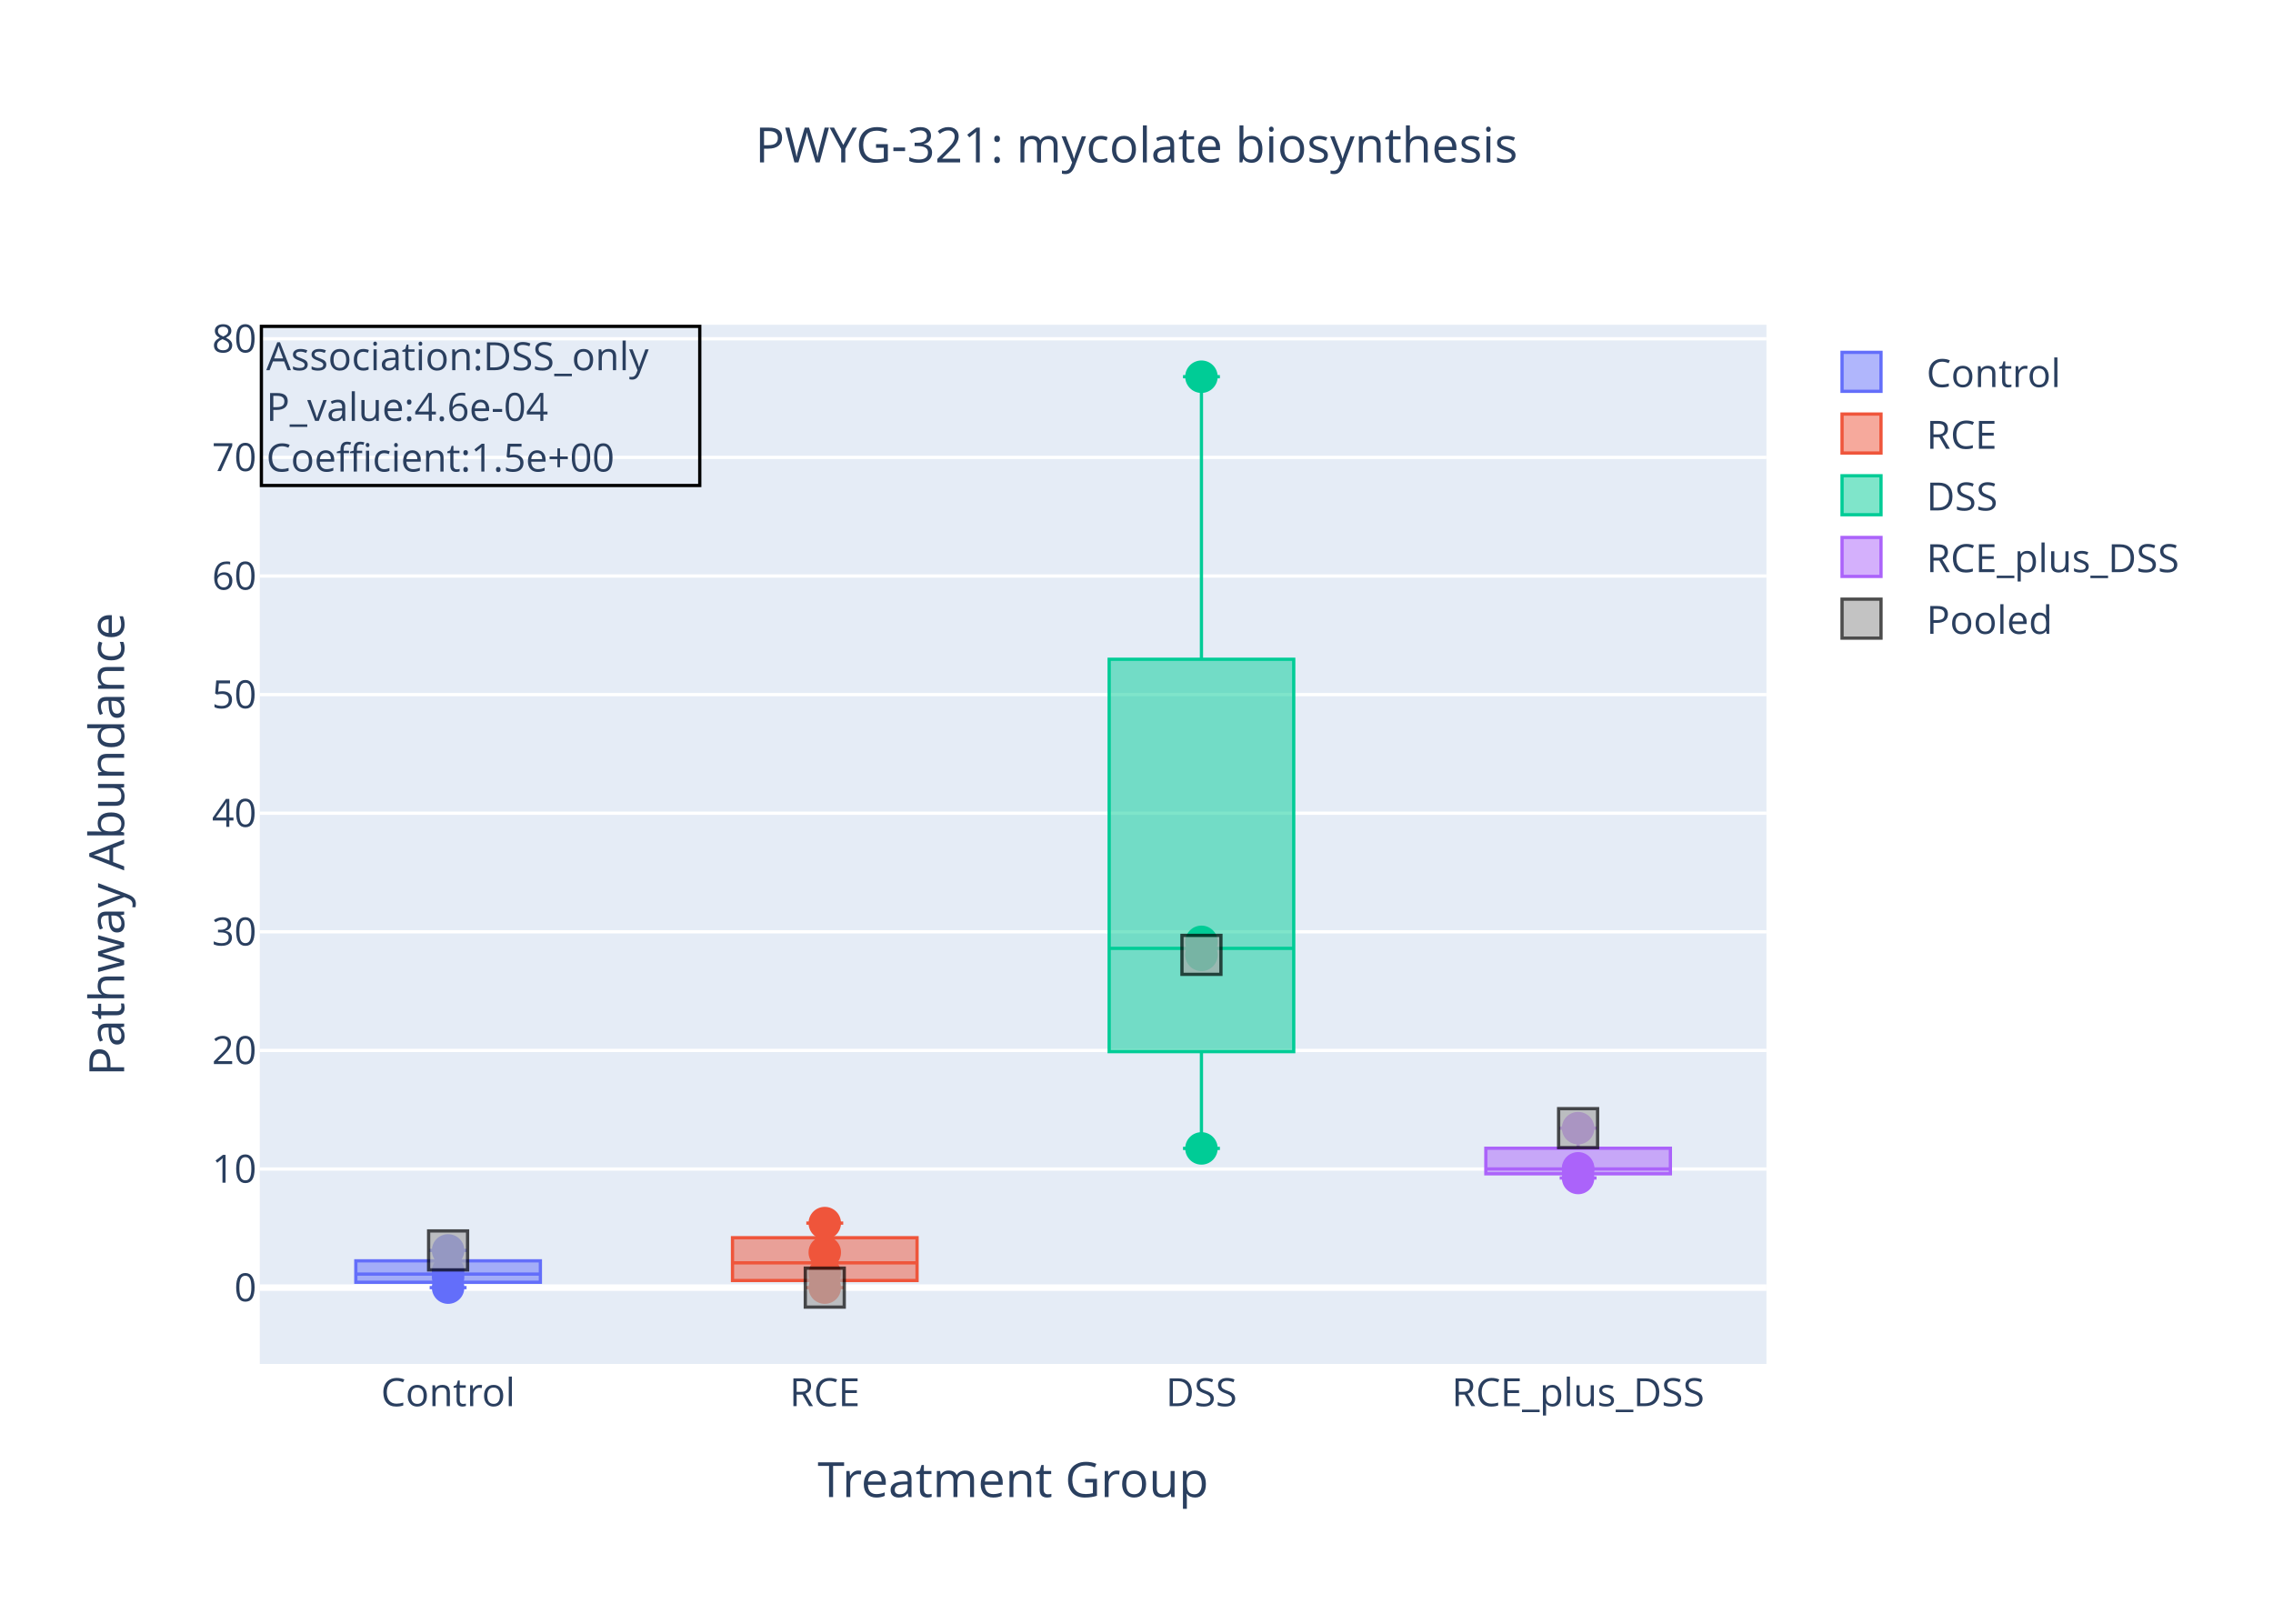
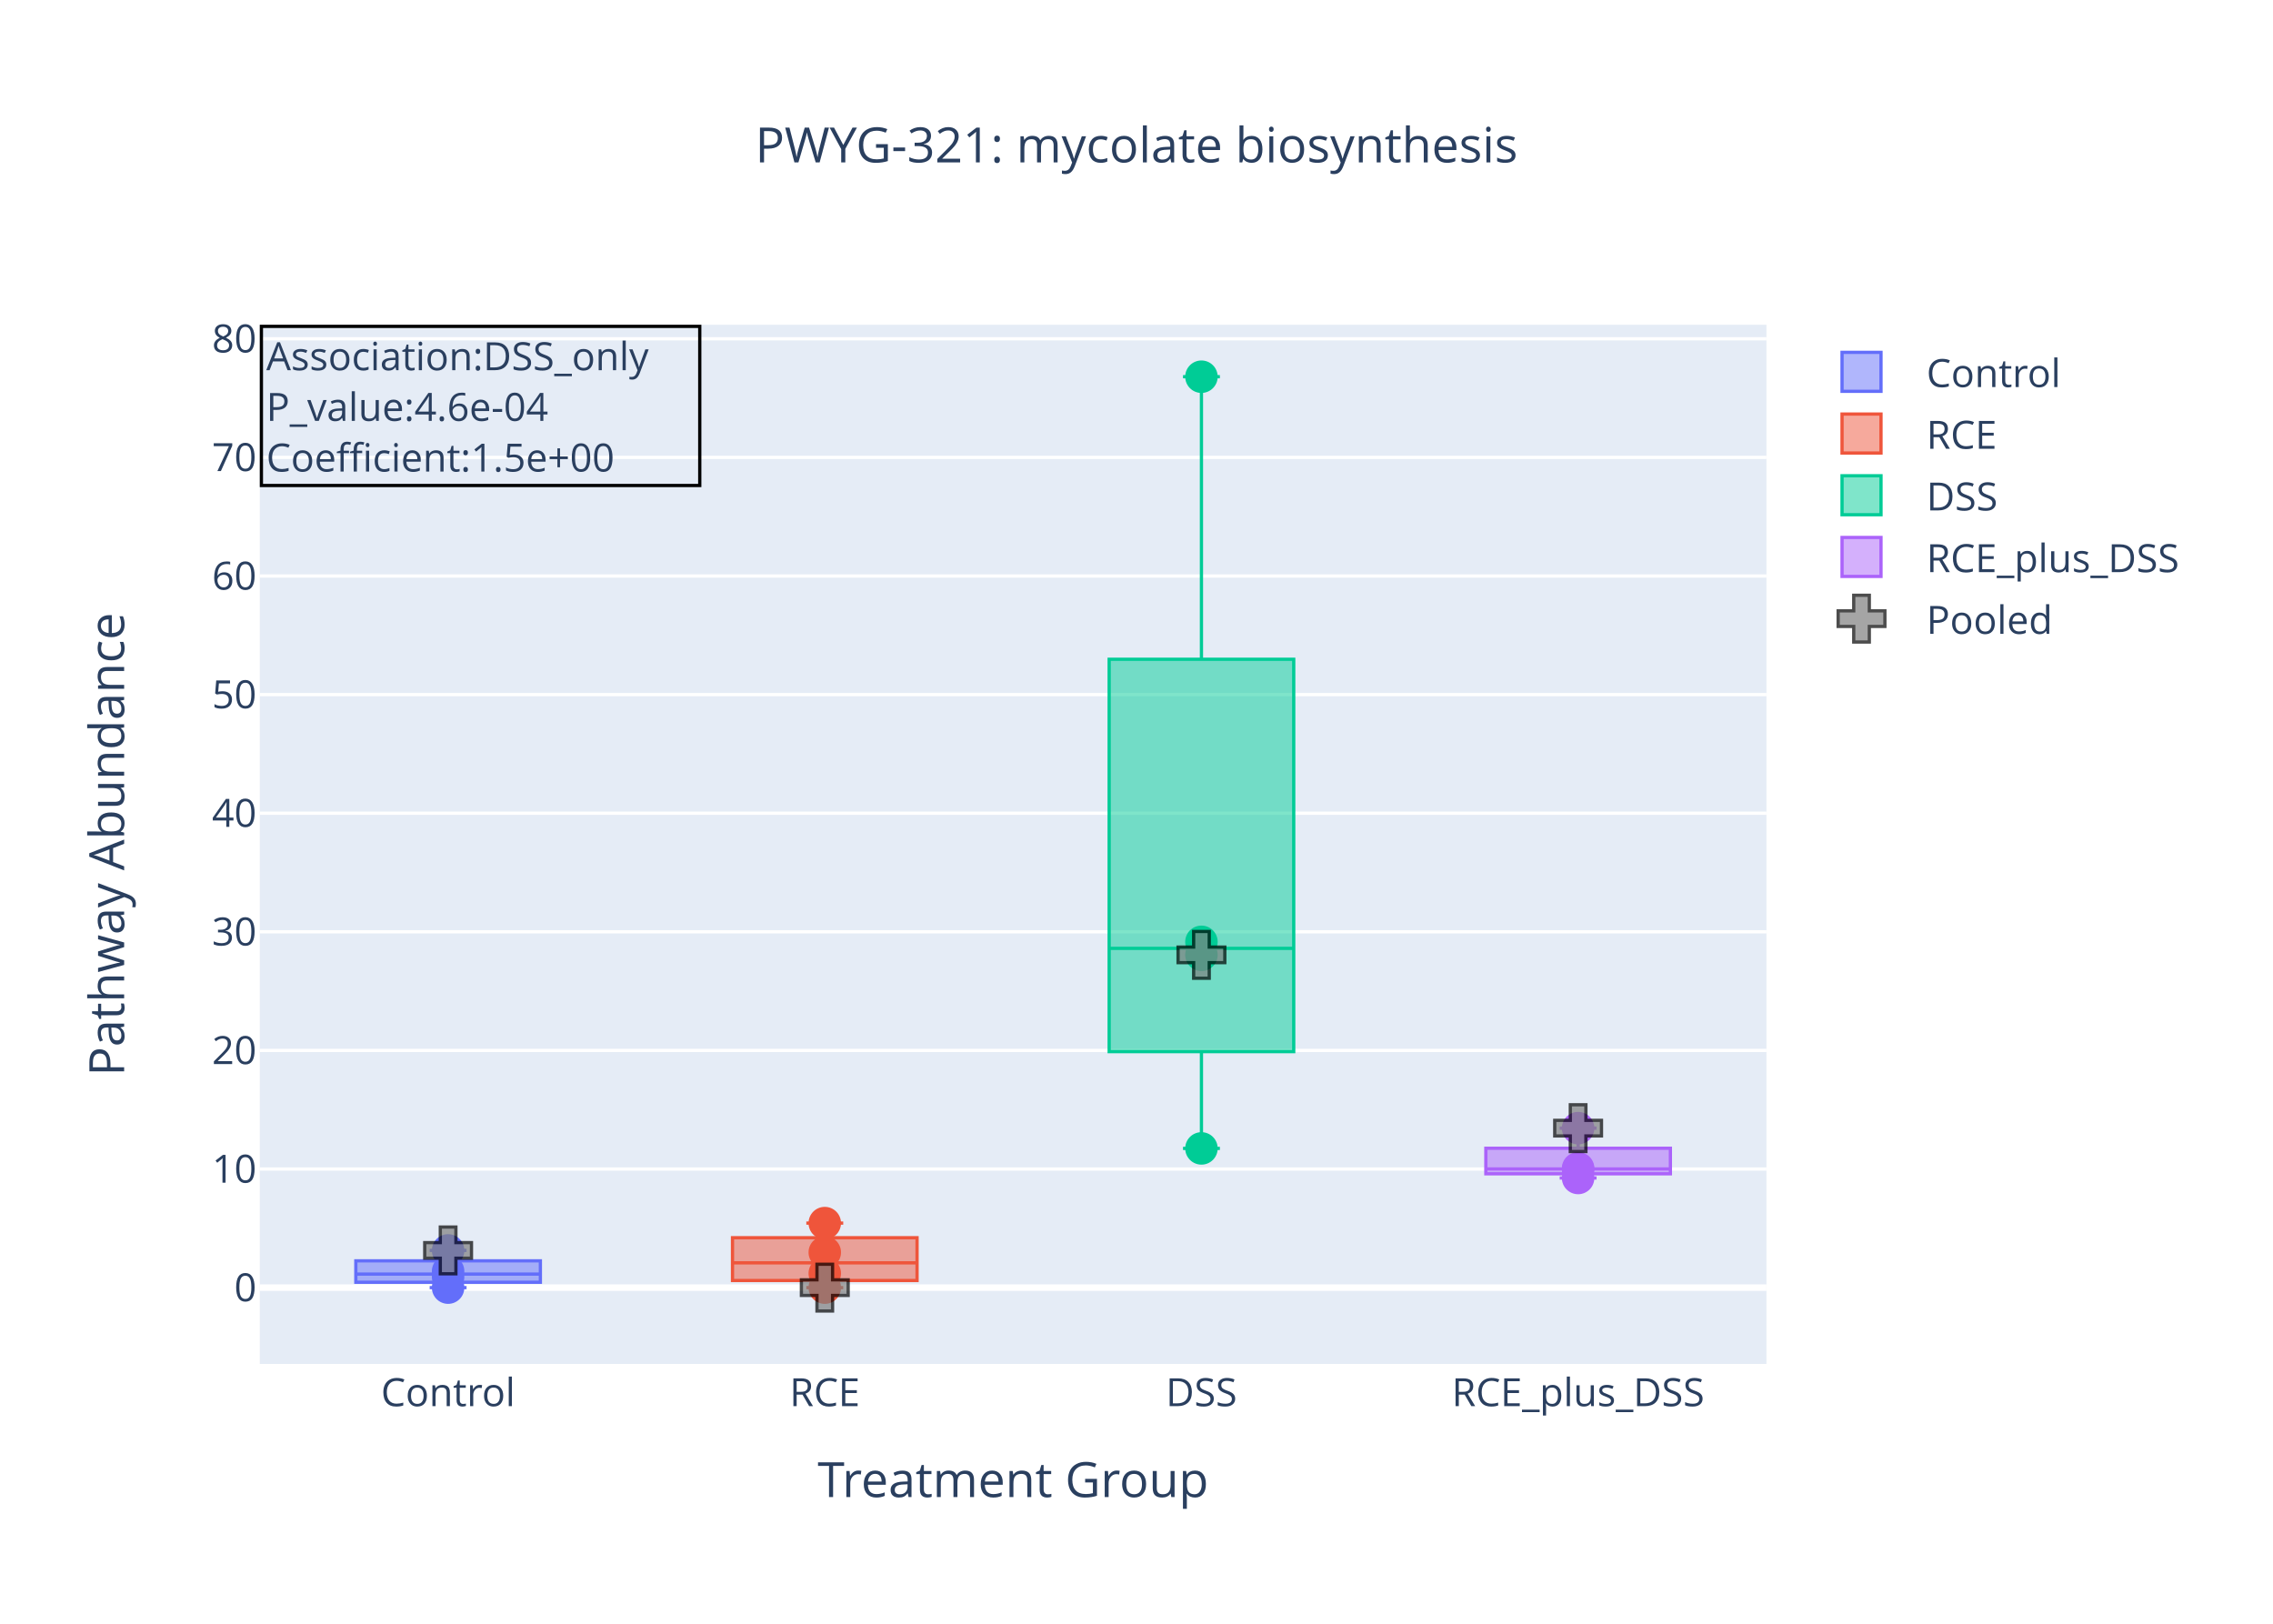
<svg xmlns="http://www.w3.org/2000/svg" class="main-svg" width="700" height="500" style="" viewBox="0 0 700 500">
  <rect x="0" y="0" width="700" height="500" style="fill: rgb(255, 255, 255); fill-opacity: 1;" />
-   <defs id="defs-f70a24">
+   <defs id="defs-5bcd7e">
    <g class="clips">
-       <clipPath id="clipf70a24xyplot" class="plotclip">
+       <clipPath id="clip5bcd7exyplot" class="plotclip">
        <rect width="464" height="320" />
      </clipPath>
-       <clipPath class="axesclip" id="clipf70a24x">
+       <clipPath class="axesclip" id="clip5bcd7ex">
        <rect x="80" y="0" width="464" height="500" />
      </clipPath>
-       <clipPath class="axesclip" id="clipf70a24y">
+       <clipPath class="axesclip" id="clip5bcd7ey">
        <rect x="0" y="100" width="700" height="320" />
      </clipPath>
-       <clipPath class="axesclip" id="clipf70a24xy">
+       <clipPath class="axesclip" id="clip5bcd7exy">
        <rect x="80" y="100" width="464" height="320" />
      </clipPath>
    </g>
    <g class="gradients" />
    <g class="patterns" />
  </defs>
  <g class="bglayer">
    <rect class="bg" x="80" y="100" width="464" height="320" style="fill: rgb(229, 236, 246); fill-opacity: 1; stroke-width: 0;" />
  </g>
  <g class="layer-below">
    <g class="imagelayer" />
    <g class="shapelayer" />
  </g>
  <g class="cartesianlayer">
    <g class="subplot xy">
      <g class="layer-subplot">
        <g class="shapelayer" />
        <g class="imagelayer" />
      </g>
      <g class="minor-gridlayer">
        <g class="x" />
        <g class="y" />
      </g>
      <g class="gridlayer">
        <g class="x" />
        <g class="y">
          <path class="ygrid crisp" transform="translate(0,359.98)" d="M80,0h464" style="stroke: rgb(255, 255, 255); stroke-opacity: 1; stroke-width: 1px;" />
          <path class="ygrid crisp" transform="translate(0,323.46)" d="M80,0h464" style="stroke: rgb(255, 255, 255); stroke-opacity: 1; stroke-width: 1px;" />
          <path class="ygrid crisp" transform="translate(0,286.93)" d="M80,0h464" style="stroke: rgb(255, 255, 255); stroke-opacity: 1; stroke-width: 1px;" />
          <path class="ygrid crisp" transform="translate(0,250.41)" d="M80,0h464" style="stroke: rgb(255, 255, 255); stroke-opacity: 1; stroke-width: 1px;" />
          <path class="ygrid crisp" transform="translate(0,213.89)" d="M80,0h464" style="stroke: rgb(255, 255, 255); stroke-opacity: 1; stroke-width: 1px;" />
          <path class="ygrid crisp" transform="translate(0,177.37)" d="M80,0h464" style="stroke: rgb(255, 255, 255); stroke-opacity: 1; stroke-width: 1px;" />
          <path class="ygrid crisp" transform="translate(0,140.85)" d="M80,0h464" style="stroke: rgb(255, 255, 255); stroke-opacity: 1; stroke-width: 1px;" />
          <path class="ygrid crisp" transform="translate(0,104.32)" d="M80,0h464" style="stroke: rgb(255, 255, 255); stroke-opacity: 1; stroke-width: 1px;" />
        </g>
      </g>
      <g class="zerolinelayer">
        <path class="yzl zl crisp" transform="translate(0,396.5)" d="M80,0h464" style="stroke: rgb(255, 255, 255); stroke-opacity: 1; stroke-width: 2px;" />
      </g>
      <path class="xlines-below" />
      <path class="ylines-below" />
      <g class="overlines-below" />
      <g class="xaxislayer-below" />
      <g class="yaxislayer-below" />
      <g class="overaxes-below" />
-       <g class="plot" transform="translate(80,100)" clip-path="url(#clipf70a24xyplot)">
+       <g class="plot" transform="translate(80,100)" clip-path="url(#clip5bcd7exyplot)">
        <g class="boxlayer mlayer">
          <g class="trace boxes" style="opacity: 1;">
            <path class="box" d="M29.58,292.33H86.42M29.58,294.85H86.42V288.25H29.58ZM58,294.85V296.5M58,288.25V285.04M52.32,296.5H63.68M52.32,285.04H63.68" style="vector-effect: non-scaling-stroke; stroke-width: 1px; stroke: rgb(99, 110, 250); stroke-opacity: 1; fill: rgb(99, 110, 250); fill-opacity: 0.5;" />
            <g class="points">
              <path class="point" transform="translate(58,296.5)" d="M5,0A5,5 0 1,1 0,-5A5,5 0 0,1 5,0Z" style="opacity: 1; stroke-width: 0px; fill: rgb(99, 110, 250); fill-opacity: 1;" />
              <path class="point" transform="translate(58,293.2)" d="M5,0A5,5 0 1,1 0,-5A5,5 0 0,1 5,0Z" style="opacity: 1; stroke-width: 0px; fill: rgb(99, 110, 250); fill-opacity: 1;" />
              <path class="point" transform="translate(58,291.46)" d="M5,0A5,5 0 1,1 0,-5A5,5 0 0,1 5,0Z" style="opacity: 1; stroke-width: 0px; fill: rgb(99, 110, 250); fill-opacity: 1;" />
              <path class="point" transform="translate(58,285.04)" d="M5,0A5,5 0 1,1 0,-5A5,5 0 0,1 5,0Z" style="opacity: 1; stroke-width: 0px; fill: rgb(99, 110, 250); fill-opacity: 1;" />
            </g>
          </g>
          <g class="trace boxes" style="opacity: 1;">
            <path class="box" d="M145.58,288.87H202.42M145.58,294.31H202.42V281.13H145.58ZM174,294.31V296.5M174,281.13V276.63M168.32,296.5H179.68M168.32,276.63H179.68" style="vector-effect: non-scaling-stroke; stroke-width: 1px; stroke: rgb(239, 85, 59); stroke-opacity: 1; fill: rgb(239, 85, 59); fill-opacity: 0.5;" />
            <g class="points">
              <path class="point" transform="translate(174,296.5)" d="M5,0A5,5 0 1,1 0,-5A5,5 0 0,1 5,0Z" style="opacity: 1; stroke-width: 0px; fill: rgb(239, 85, 59); fill-opacity: 1;" />
              <path class="point" transform="translate(174,292.11)" d="M5,0A5,5 0 1,1 0,-5A5,5 0 0,1 5,0Z" style="opacity: 1; stroke-width: 0px; fill: rgb(239, 85, 59); fill-opacity: 1;" />
              <path class="point" transform="translate(174,285.64)" d="M5,0A5,5 0 1,1 0,-5A5,5 0 0,1 5,0Z" style="opacity: 1; stroke-width: 0px; fill: rgb(239, 85, 59); fill-opacity: 1;" />
              <path class="point" transform="translate(174,276.63)" d="M5,0A5,5 0 1,1 0,-5A5,5 0 0,1 5,0Z" style="opacity: 1; stroke-width: 0px; fill: rgb(239, 85, 59); fill-opacity: 1;" />
            </g>
          </g>
          <g class="trace boxes" style="opacity: 1;">
            <path class="box" d="M261.58,192.03H318.42M261.58,223.83H318.42V103.01H261.58ZM290,223.83V253.63M290,103.01V16M284.32,253.63H295.68M284.32,16H295.68" style="vector-effect: non-scaling-stroke; stroke-width: 1px; stroke: rgb(0, 204, 150); stroke-opacity: 1; fill: rgb(0, 204, 150); fill-opacity: 0.5;" />
            <g class="points">
              <path class="point" transform="translate(290,253.63)" d="M5,0A5,5 0 1,1 0,-5A5,5 0 0,1 5,0Z" style="opacity: 1; stroke-width: 0px; fill: rgb(0, 204, 150); fill-opacity: 1;" />
              <path class="point" transform="translate(290,194.03)" d="M5,0A5,5 0 1,1 0,-5A5,5 0 0,1 5,0Z" style="opacity: 1; stroke-width: 0px; fill: rgb(0, 204, 150); fill-opacity: 1;" />
              <path class="point" transform="translate(290,190.02)" d="M5,0A5,5 0 1,1 0,-5A5,5 0 0,1 5,0Z" style="opacity: 1; stroke-width: 0px; fill: rgb(0, 204, 150); fill-opacity: 1;" />
              <path class="point" transform="translate(290,16)" d="M5,0A5,5 0 1,1 0,-5A5,5 0 0,1 5,0Z" style="opacity: 1; stroke-width: 0px; fill: rgb(0, 204, 150); fill-opacity: 1;" />
            </g>
          </g>
          <g class="trace boxes" style="opacity: 1;">
            <path class="box" d="M377.58,259.95H434.42M377.58,261.45H434.42V253.58H377.58ZM406,261.45V262.74M406,253.58V247.39M400.32,262.74H411.68M400.32,247.39H411.68" style="vector-effect: non-scaling-stroke; stroke-width: 1px; stroke: rgb(171, 99, 250); stroke-opacity: 1; fill: rgb(171, 99, 250); fill-opacity: 0.5;" />
            <g class="points">
              <path class="point" transform="translate(406,262.74)" d="M5,0A5,5 0 1,1 0,-5A5,5 0 0,1 5,0Z" style="opacity: 1; stroke-width: 0px; fill: rgb(171, 99, 250); fill-opacity: 1;" />
              <path class="point" transform="translate(406,260.15)" d="M5,0A5,5 0 1,1 0,-5A5,5 0 0,1 5,0Z" style="opacity: 1; stroke-width: 0px; fill: rgb(171, 99, 250); fill-opacity: 1;" />
              <path class="point" transform="translate(406,259.76)" d="M5,0A5,5 0 1,1 0,-5A5,5 0 0,1 5,0Z" style="opacity: 1; stroke-width: 0px; fill: rgb(171, 99, 250); fill-opacity: 1;" />
              <path class="point" transform="translate(406,247.39)" d="M5,0A5,5 0 1,1 0,-5A5,5 0 0,1 5,0Z" style="opacity: 1; stroke-width: 0px; fill: rgb(171, 99, 250); fill-opacity: 1;" />
            </g>
          </g>
        </g>
        <g class="scatterlayer mlayer">
-           <g class="trace scatter trace7b245e" style="stroke-miterlimit: 2; opacity: 1;">
+           <g class="trace scatter traceaa4de2" style="stroke-miterlimit: 2; opacity: 1;">
            <g class="fills" />
            <g class="errorbars" />
            <g class="lines" />
            <g class="points">
-               <path class="point" transform="translate(58,285.04)" d="M6,6H-6V-6H6Z" style="opacity: 0.7; stroke-width: 1px; fill: rgb(169, 169, 169); fill-opacity: 1; stroke: rgb(0, 0, 0); stroke-opacity: 1;" />
-               <path class="point" transform="translate(290,194.03)" d="M6,6H-6V-6H6Z" style="opacity: 0.7; stroke-width: 1px; fill: rgb(169, 169, 169); fill-opacity: 1; stroke: rgb(0, 0, 0); stroke-opacity: 1;" />
-               <path class="point" transform="translate(174,296.5)" d="M6,6H-6V-6H6Z" style="opacity: 0.7; stroke-width: 1px; fill: rgb(169, 169, 169); fill-opacity: 1; stroke: rgb(0, 0, 0); stroke-opacity: 1;" />
-               <path class="point" transform="translate(406,247.39)" d="M6,6H-6V-6H6Z" style="opacity: 0.7; stroke-width: 1px; fill: rgb(169, 169, 169); fill-opacity: 1; stroke: rgb(0, 0, 0); stroke-opacity: 1;" />
+               <path class="point" transform="translate(58,285.04)" d="M7.2,2.4H2.4V7.2H-2.4V2.4H-7.2V-2.4H-2.4V-7.2H2.4V-2.4H7.2Z" style="opacity: 0.7; stroke-width: 1px; fill: rgb(127, 127, 127); fill-opacity: 1; stroke: rgb(0, 0, 0); stroke-opacity: 1;" />
+               <path class="point" transform="translate(290,194.03)" d="M7.2,2.4H2.4V7.2H-2.4V2.4H-7.2V-2.4H-2.4V-7.2H2.4V-2.4H7.2Z" style="opacity: 0.7; stroke-width: 1px; fill: rgb(127, 127, 127); fill-opacity: 1; stroke: rgb(0, 0, 0); stroke-opacity: 1;" />
+               <path class="point" transform="translate(174,296.5)" d="M7.2,2.4H2.4V7.2H-2.4V2.4H-7.2V-2.4H-2.4V-7.2H2.4V-2.4H7.2Z" style="opacity: 0.7; stroke-width: 1px; fill: rgb(127, 127, 127); fill-opacity: 1; stroke: rgb(0, 0, 0); stroke-opacity: 1;" />
+               <path class="point" transform="translate(406,247.39)" d="M7.2,2.4H2.4V7.2H-2.4V2.4H-7.2V-2.4H-2.4V-7.2H2.4V-2.4H7.2Z" style="opacity: 0.7; stroke-width: 1px; fill: rgb(127, 127, 127); fill-opacity: 1; stroke: rgb(0, 0, 0); stroke-opacity: 1;" />
            </g>
            <g class="text" />
          </g>
        </g>
      </g>
      <g class="overplot" />
      <path class="xlines-above crisp" d="M0,0" style="fill: none;" />
      <path class="ylines-above crisp" d="M0,0" style="fill: none;" />
      <g class="overlines-above" />
      <g class="xaxislayer-above">
        <g class="xtick">
          <text text-anchor="middle" x="0" y="433" transform="translate(138,0)" style="font-family: 'Open Sans', verdana, arial, sans-serif; font-size: 12px; fill: rgb(42, 63, 95); fill-opacity: 1; white-space: pre; opacity: 1;">Control</text>
        </g>
        <g class="xtick">
          <text text-anchor="middle" x="0" y="433" transform="translate(254,0)" style="font-family: 'Open Sans', verdana, arial, sans-serif; font-size: 12px; fill: rgb(42, 63, 95); fill-opacity: 1; white-space: pre; opacity: 1;">RCE</text>
        </g>
        <g class="xtick">
          <text text-anchor="middle" x="0" y="433" transform="translate(370,0)" style="font-family: 'Open Sans', verdana, arial, sans-serif; font-size: 12px; fill: rgb(42, 63, 95); fill-opacity: 1; white-space: pre; opacity: 1;">DSS</text>
        </g>
        <g class="xtick">
          <text text-anchor="middle" x="0" y="433" transform="translate(486,0)" style="font-family: 'Open Sans', verdana, arial, sans-serif; font-size: 12px; fill: rgb(42, 63, 95); fill-opacity: 1; white-space: pre; opacity: 1;">RCE_plus_DSS</text>
        </g>
      </g>
      <g class="yaxislayer-above">
        <g class="ytick">
          <text text-anchor="end" x="79" y="4.2" transform="translate(0,396.5)" style="font-family: 'Open Sans', verdana, arial, sans-serif; font-size: 12px; fill: rgb(42, 63, 95); fill-opacity: 1; white-space: pre; opacity: 1;">0</text>
        </g>
        <g class="ytick">
          <text text-anchor="end" x="79" y="4.2" style="font-family: 'Open Sans', verdana, arial, sans-serif; font-size: 12px; fill: rgb(42, 63, 95); fill-opacity: 1; white-space: pre; opacity: 1;" transform="translate(0,359.98)">10</text>
        </g>
        <g class="ytick">
          <text text-anchor="end" x="79" y="4.2" style="font-family: 'Open Sans', verdana, arial, sans-serif; font-size: 12px; fill: rgb(42, 63, 95); fill-opacity: 1; white-space: pre; opacity: 1;" transform="translate(0,323.46)">20</text>
        </g>
        <g class="ytick">
          <text text-anchor="end" x="79" y="4.2" style="font-family: 'Open Sans', verdana, arial, sans-serif; font-size: 12px; fill: rgb(42, 63, 95); fill-opacity: 1; white-space: pre; opacity: 1;" transform="translate(0,286.93)">30</text>
        </g>
        <g class="ytick">
          <text text-anchor="end" x="79" y="4.2" style="font-family: 'Open Sans', verdana, arial, sans-serif; font-size: 12px; fill: rgb(42, 63, 95); fill-opacity: 1; white-space: pre; opacity: 1;" transform="translate(0,250.41)">40</text>
        </g>
        <g class="ytick">
          <text text-anchor="end" x="79" y="4.2" style="font-family: 'Open Sans', verdana, arial, sans-serif; font-size: 12px; fill: rgb(42, 63, 95); fill-opacity: 1; white-space: pre; opacity: 1;" transform="translate(0,213.89)">50</text>
        </g>
        <g class="ytick">
          <text text-anchor="end" x="79" y="4.2" style="font-family: 'Open Sans', verdana, arial, sans-serif; font-size: 12px; fill: rgb(42, 63, 95); fill-opacity: 1; white-space: pre; opacity: 1;" transform="translate(0,177.37)">60</text>
        </g>
        <g class="ytick">
          <text text-anchor="end" x="79" y="4.2" style="font-family: 'Open Sans', verdana, arial, sans-serif; font-size: 12px; fill: rgb(42, 63, 95); fill-opacity: 1; white-space: pre; opacity: 1;" transform="translate(0,140.85)">70</text>
        </g>
        <g class="ytick">
          <text text-anchor="end" x="79" y="4.2" style="font-family: 'Open Sans', verdana, arial, sans-serif; font-size: 12px; fill: rgb(42, 63, 95); fill-opacity: 1; white-space: pre; opacity: 1;" transform="translate(0,104.32)">80</text>
        </g>
      </g>
      <g class="overaxes-above" />
    </g>
  </g>
  <g class="polarlayer" />
  <g class="smithlayer" />
  <g class="ternarylayer" />
  <g class="geolayer" />
  <g class="funnelarealayer" />
  <g class="pielayer" />
  <g class="iciclelayer" />
  <g class="treemaplayer" />
  <g class="sunburstlayer" />
  <g class="glimages" />
-   <defs id="topdefs-f70a24">
+   <defs id="topdefs-5bcd7e">
    <g class="clips" />
-     <clipPath id="legendf70a24">
+     <clipPath id="legend5bcd7e">
      <rect width="135" height="105" x="0" y="0" />
    </clipPath>
  </defs>
  <g class="layer-above">
    <g class="imagelayer" />
    <g class="shapelayer" />
  </g>
  <g class="infolayer">
    <g class="legend" pointer-events="all" transform="translate(553.28,100)">
      <rect class="bg" shape-rendering="crispEdges" width="135" height="105" x="0" y="0" style="stroke: rgb(68, 68, 68); stroke-opacity: 1; fill: rgb(255, 255, 255); fill-opacity: 1; stroke-width: 0px;" />
-       <g class="scrollbox" transform="" clip-path="url(#legendf70a24)">
+       <g class="scrollbox" transform="" clip-path="url(#legend5bcd7e)">
        <g class="groups">
          <g class="traces" transform="translate(0,14.5)" style="opacity: 1;">
            <text class="legendtext" text-anchor="start" x="40" y="4.68" style="font-family: 'Open Sans', verdana, arial, sans-serif; font-size: 12px; fill: rgb(42, 63, 95); fill-opacity: 1; white-space: pre;">Control</text>
            <g class="layers" style="opacity: 1;">
              <g class="legendfill" />
              <g class="legendlines" />
              <g class="legendsymbols">
                <g class="legendpoints">
                  <path class="legendbox" d="M6,6H-6V-6H6Z" transform="translate(20,0)" style="stroke-width: 1px; fill: rgb(99, 110, 250); fill-opacity: 0.5; stroke: rgb(99, 110, 250); stroke-opacity: 1;" />
                </g>
              </g>
            </g>
            <rect class="legendtoggle" x="0" y="-9.5" width="129.844" height="19" style="fill: rgb(0, 0, 0); fill-opacity: 0;" />
          </g>
          <g class="traces" transform="translate(0,33.5)" style="opacity: 1;">
            <text class="legendtext" text-anchor="start" x="40" y="4.68" style="font-family: 'Open Sans', verdana, arial, sans-serif; font-size: 12px; fill: rgb(42, 63, 95); fill-opacity: 1; white-space: pre;">RCE</text>
            <g class="layers" style="opacity: 1;">
              <g class="legendfill" />
              <g class="legendlines" />
              <g class="legendsymbols">
                <g class="legendpoints">
                  <path class="legendbox" d="M6,6H-6V-6H6Z" transform="translate(20,0)" style="stroke-width: 1px; fill: rgb(239, 85, 59); fill-opacity: 0.5; stroke: rgb(239, 85, 59); stroke-opacity: 1;" />
                </g>
              </g>
            </g>
            <rect class="legendtoggle" x="0" y="-9.5" width="129.844" height="19" style="fill: rgb(0, 0, 0); fill-opacity: 0;" />
          </g>
          <g class="traces" transform="translate(0,52.5)" style="opacity: 1;">
            <text class="legendtext" text-anchor="start" x="40" y="4.68" style="font-family: 'Open Sans', verdana, arial, sans-serif; font-size: 12px; fill: rgb(42, 63, 95); fill-opacity: 1; white-space: pre;">DSS</text>
            <g class="layers" style="opacity: 1;">
              <g class="legendfill" />
              <g class="legendlines" />
              <g class="legendsymbols">
                <g class="legendpoints">
                  <path class="legendbox" d="M6,6H-6V-6H6Z" transform="translate(20,0)" style="stroke-width: 1px; fill: rgb(0, 204, 150); fill-opacity: 0.5; stroke: rgb(0, 204, 150); stroke-opacity: 1;" />
                </g>
              </g>
            </g>
            <rect class="legendtoggle" x="0" y="-9.5" width="129.844" height="19" style="fill: rgb(0, 0, 0); fill-opacity: 0;" />
          </g>
          <g class="traces" transform="translate(0,71.5)" style="opacity: 1;">
            <text class="legendtext" text-anchor="start" x="40" y="4.68" style="font-family: 'Open Sans', verdana, arial, sans-serif; font-size: 12px; fill: rgb(42, 63, 95); fill-opacity: 1; white-space: pre;">RCE_plus_DSS</text>
            <g class="layers" style="opacity: 1;">
              <g class="legendfill" />
              <g class="legendlines" />
              <g class="legendsymbols">
                <g class="legendpoints">
                  <path class="legendbox" d="M6,6H-6V-6H6Z" transform="translate(20,0)" style="stroke-width: 1px; fill: rgb(171, 99, 250); fill-opacity: 0.5; stroke: rgb(171, 99, 250); stroke-opacity: 1;" />
                </g>
              </g>
            </g>
            <rect class="legendtoggle" x="0" y="-9.5" width="129.844" height="19" style="fill: rgb(0, 0, 0); fill-opacity: 0;" />
          </g>
          <g class="traces" transform="translate(0,90.5)" style="opacity: 1;">
            <text class="legendtext" text-anchor="start" x="40" y="4.68" style="font-family: 'Open Sans', verdana, arial, sans-serif; font-size: 12px; fill: rgb(42, 63, 95); fill-opacity: 1; white-space: pre;">Pooled</text>
            <g class="layers" style="opacity: 1;">
              <g class="legendfill" />
              <g class="legendlines" />
              <g class="legendsymbols">
                <g class="legendpoints">
-                   <path class="scatterpts" transform="translate(20,0)" d="M6,6H-6V-6H6Z" style="opacity: 0.7; stroke-width: 1px; fill: rgb(169, 169, 169); fill-opacity: 1; stroke: rgb(0, 0, 0); stroke-opacity: 1;" />
+                   <path class="scatterpts" transform="translate(20,0)" d="M7.2,2.4H2.4V7.2H-2.4V2.4H-7.2V-2.4H-2.4V-7.2H2.4V-2.4H7.2Z" style="opacity: 0.7; stroke-width: 1px; fill: rgb(127, 127, 127); fill-opacity: 1; stroke: rgb(0, 0, 0); stroke-opacity: 1;" />
                </g>
              </g>
            </g>
            <rect class="legendtoggle" x="0" y="-9.5" width="129.844" height="19" style="fill: rgb(0, 0, 0); fill-opacity: 0;" />
          </g>
        </g>
      </g>
      <rect class="scrollbar" rx="20" ry="3" width="0" height="0" x="0" y="0" style="fill: rgb(128, 139, 164); fill-opacity: 1;" />
    </g>
    <g class="g-gtitle">
      <text class="gtitle" x="350" y="50" text-anchor="middle" dy="0em" style="font-family: 'Open Sans', verdana, arial, sans-serif; font-size: 15px; fill: rgb(42, 63, 95); opacity: 1; font-weight: normal; white-space: pre;">PWYG-321: mycolate biosynthesis</text>
    </g>
    <g class="g-xtitle">
      <text class="xtitle" x="312" y="461" text-anchor="middle" style="font-family: 'Open Sans', verdana, arial, sans-serif; font-size: 15px; fill: rgb(42, 63, 95); opacity: 1; font-weight: normal; white-space: pre;">Treatment Group</text>
    </g>
    <g class="g-ytitle">
      <text class="ytitle" transform="rotate(-90,38.23438,260)" x="38.234" y="260" text-anchor="middle" style="font-family: 'Open Sans', verdana, arial, sans-serif; font-size: 15px; fill: rgb(42, 63, 95); opacity: 1; font-weight: normal; white-space: pre;">Pathway Abundance</text>
    </g>
    <g class="annotation" data-index="0" style="opacity: 1;">
      <g class="annotation-text-g" transform="rotate(0,148,125)">
        <g class="cursor-pointer" transform="translate(80,100)">
          <rect class="bg" x="0.5" y="0.5" width="135" height="49" style="stroke-width: 1px; stroke: rgb(0, 0, 0); stroke-opacity: 1; fill: rgb(0, 0, 0); fill-opacity: 0;" />
          <text class="annotation-text" text-anchor="start" x="2" y="14" style="font-family: 'Open Sans', verdana, arial, sans-serif; font-size: 12px; fill: rgb(42, 63, 95); fill-opacity: 1; white-space: pre;">
            <tspan class="line" dy="0em" x="2" y="14">Association:DSS_only</tspan>
            <tspan class="line" dy="1.3em" x="2" y="14">P_value:4.6e-04</tspan>
            <tspan class="line" dy="2.6em" x="2" y="14">Coefficient:1.5e+00</tspan>
          </text>
        </g>
      </g>
    </g>
  </g>
</svg>
